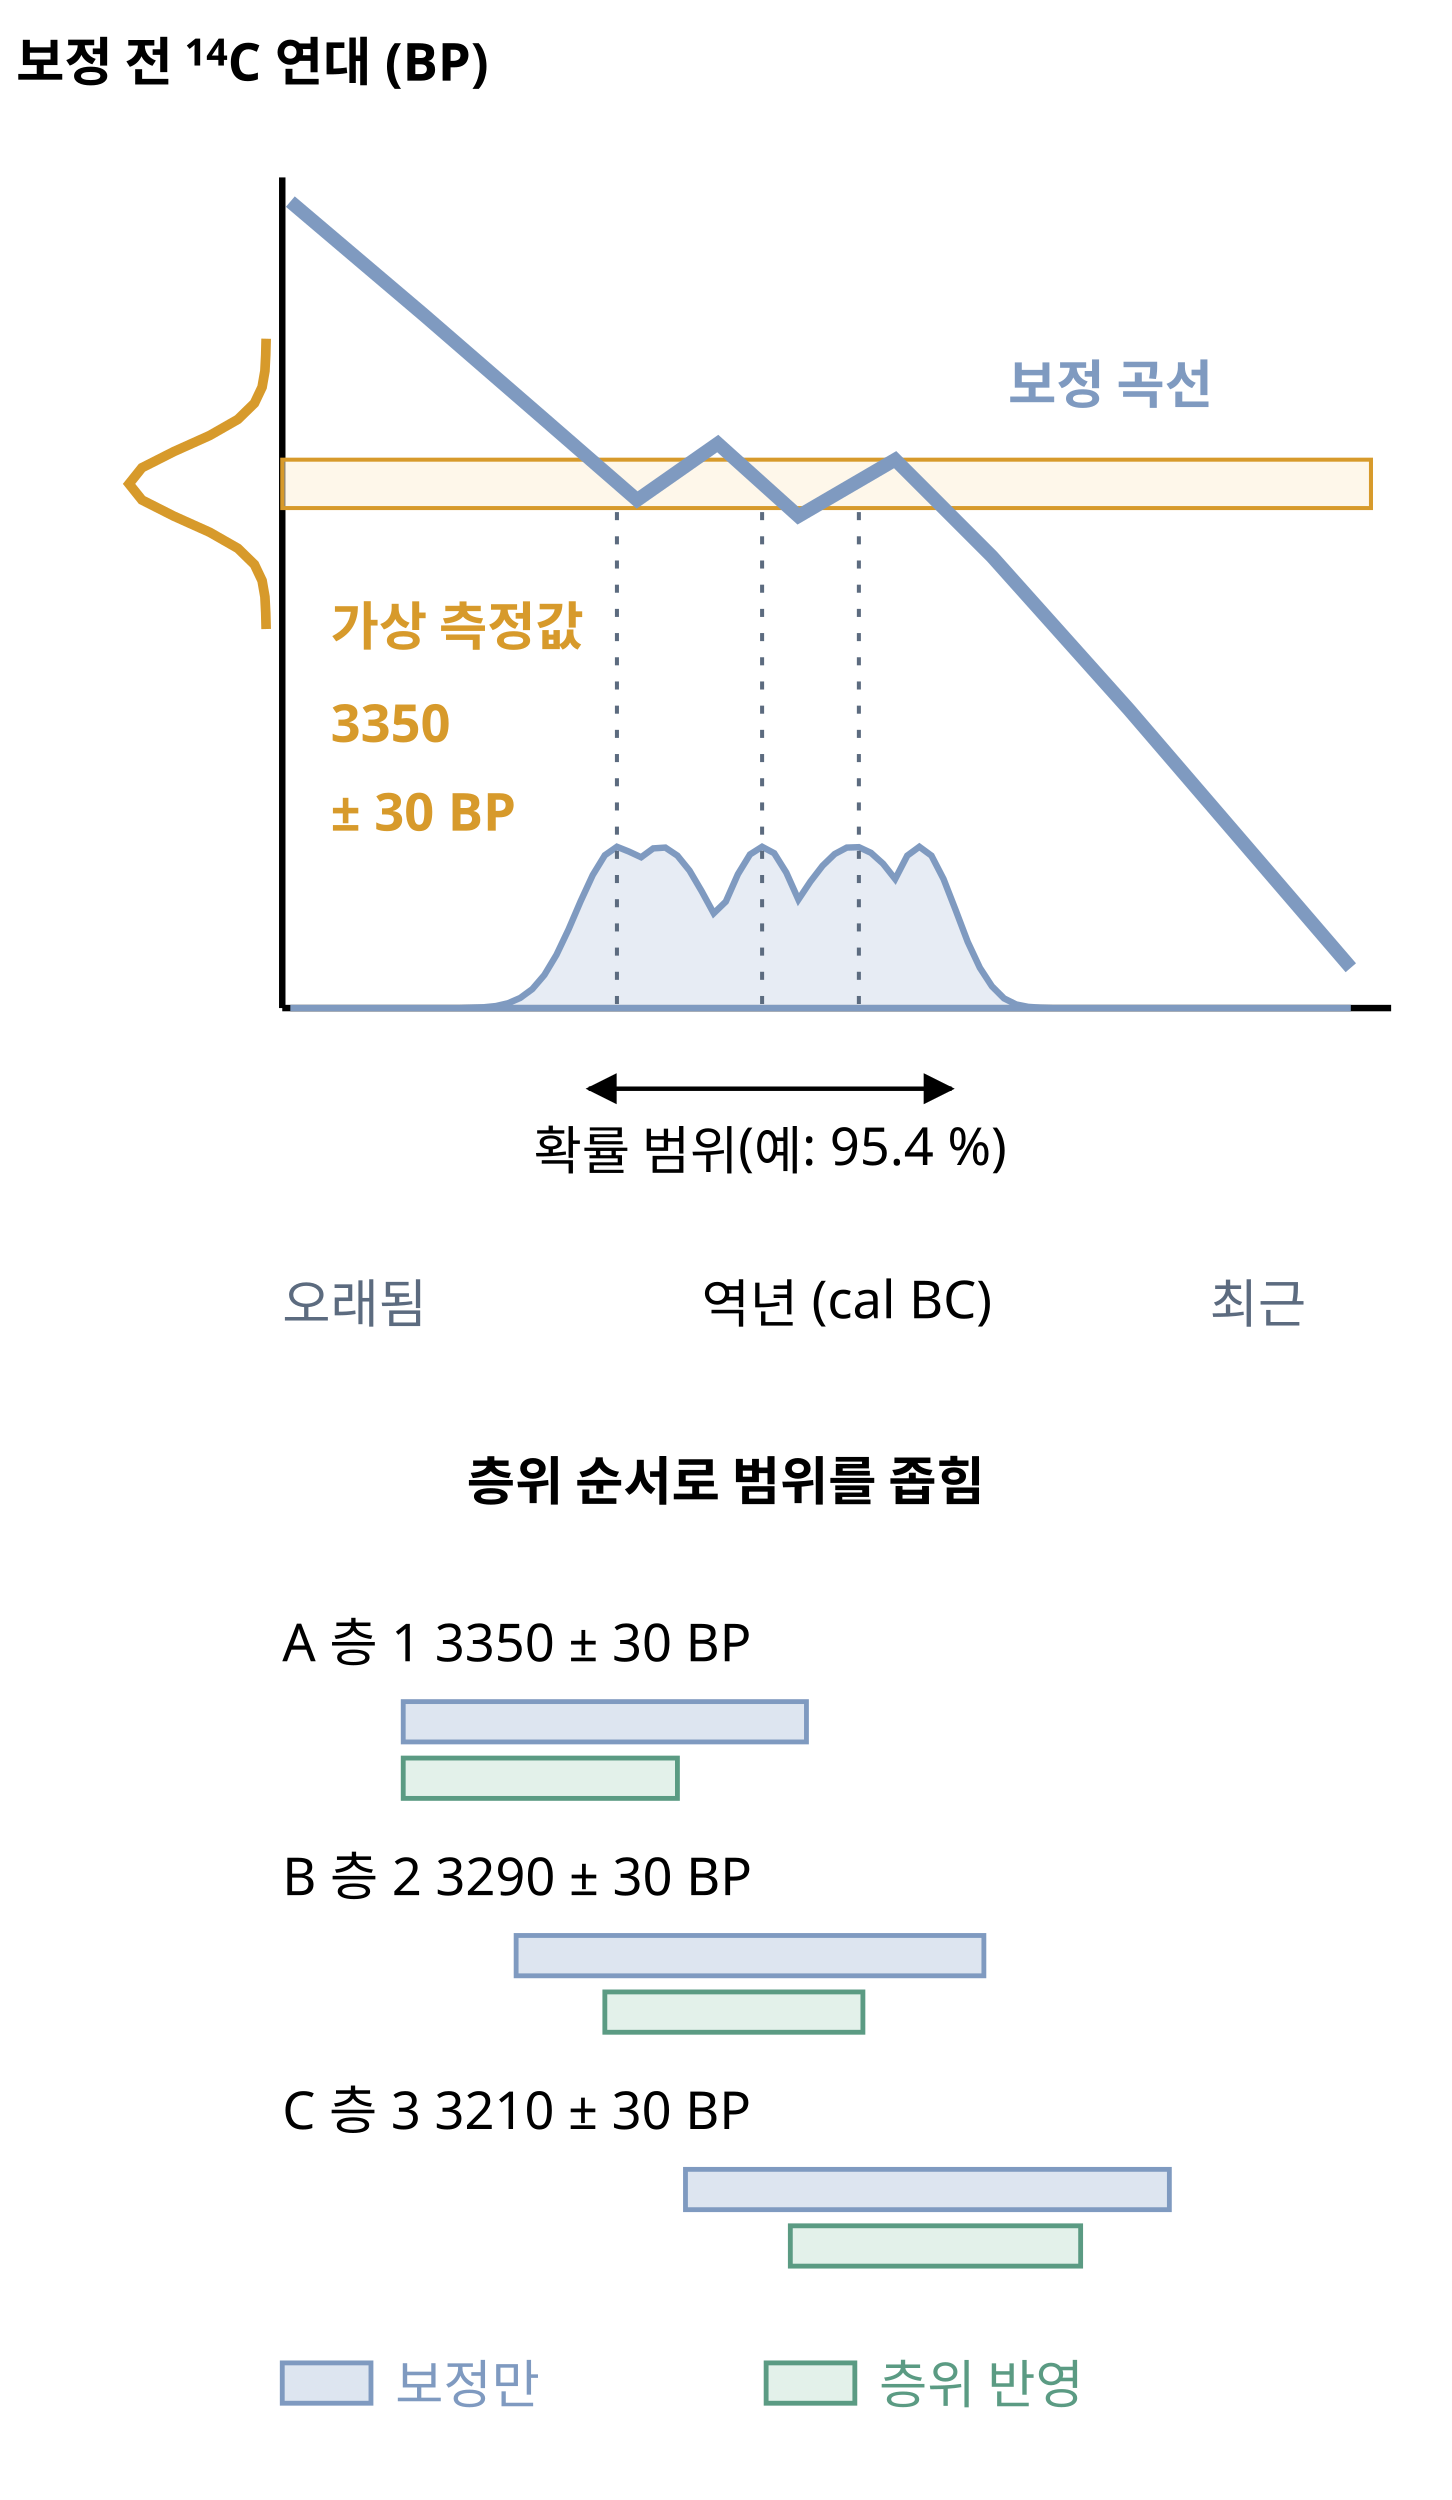
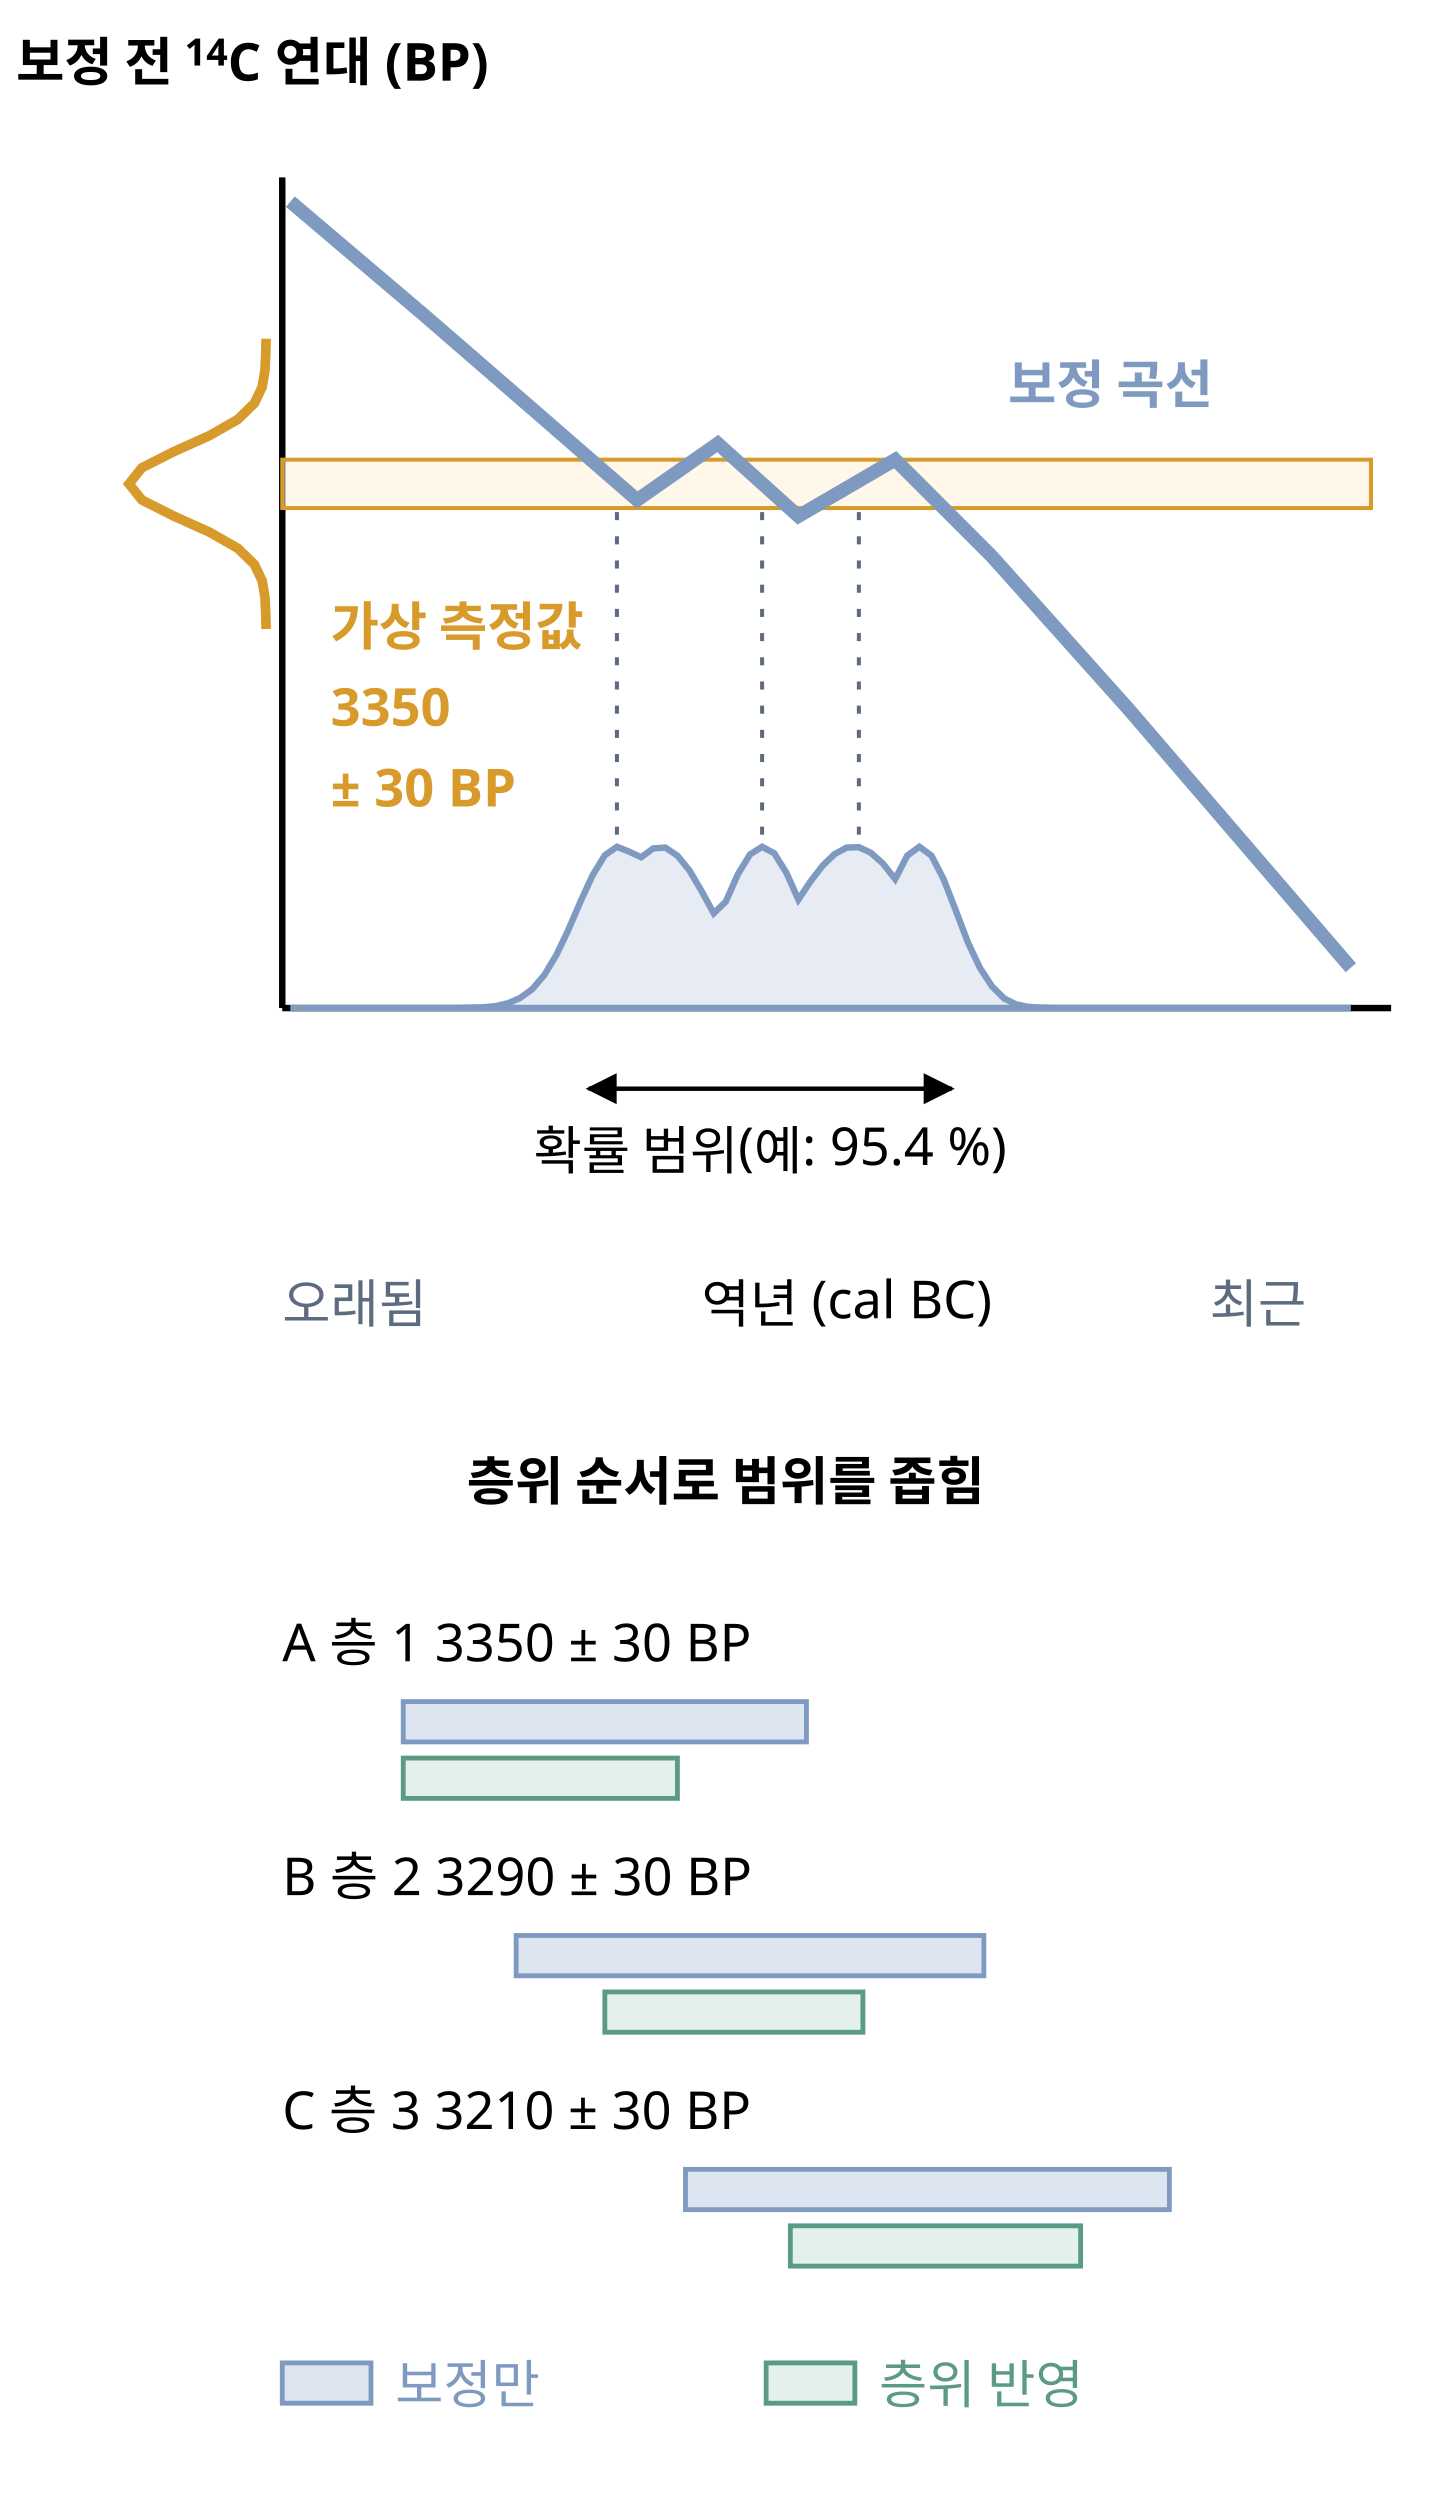
<svg xmlns="http://www.w3.org/2000/svg" class="si si-illus" viewBox="0 0 360 620" style="max-width:360px;color:var(--si-ink,var(--text,#1f2328))" role="img" aria-labelledby="absolute-chronology-t" font-family="'Pretendard','Noto Sans KR','Apple SD Gothic Neo',sans-serif" font-size="13" fill="currentColor">
  <defs>
    <marker id="absolute-chronology-ar" viewBox="0 0 10 10" refX="9" refY="5" markerWidth="7" markerHeight="7" orient="auto-start-reverse">
      <path d="M0,0L10,5L0,10z" style="fill:currentColor" />
    </marker>
  </defs>
  <text x="4" y="20" font-weight="700">보정 전 <tspan baseline-shift="super" font-size="72%">14</tspan>C 연대 (BP)</text>
  <line x1="70" y1="44" x2="70" y2="250" style="stroke:currentColor;fill:none" stroke-width="1.6" />
  <line x1="70" y1="250" x2="345" y2="250" style="stroke:currentColor;fill:none" stroke-width="1.6" />
  <rect x="70" y="114" width="270" height="12" style="stroke:var(--si-amber-s,#d79a2b);fill:var(--si-amber-f,#fdf0d8)" stroke-width="1" fill-opacity="0.55" />
  <polyline points="72,50 105,78 135,104 158,124 178,110 198,128 222,114 246,138 280,176 335,240" style="stroke:var(--si-blue-s,#7f9ac0);fill:none" stroke-width="3.4" />
  <text x="82" y="160" font-weight="700" style="fill:var(--si-amber-s,#d79a2b)">가상 측정값</text>
-   <text x="82" y="184" font-weight="700" style="fill:var(--si-amber-s,#d79a2b)">3350</text>
-   <text x="82" y="206" font-weight="700" style="fill:var(--si-amber-s,#d79a2b)">± 30 BP</text>
+   <text x="82" y="180" font-weight="700" style="fill:var(--si-amber-s,#d79a2b)">3350</text>
+   <text x="82" y="200" font-weight="700" style="fill:var(--si-amber-s,#d79a2b)">± 30 BP</text>
  <text x="250" y="100" font-weight="700" style="fill:var(--si-blue-s,#7f9ac0)">보정 곡선</text>
  <polyline points="66,84 65.9,88 65.7,92 65,96 63.1,100 59,104 52,108 43.1,112 35.2,116 32,120 35.2,124 43.1,128 52,132 59,136 63.1,140 65,144 65.7,148 65.9,152 66,156" style="stroke:var(--si-amber-s,#d79a2b);fill:none" stroke-width="2.4" />
  <polygon points="72,250 72,250 75,250 78,250 81,250 84,250 87,250 90,250 93,250 96,250 99,250 102,250 105,250 108,250 111,250 114,250 117,249.9 120,249.8 123,249.5 126,248.8 129,247.5 132,245.3 135,241.8 138,236.8 141,230.5 144,223.5 147,217 150,212.1 153,210 156,211.2 159,212.6 162,210.4 165,210.2 168,212.2 171,215.9 174,221 177,226.5 180,223.6 183,216.8 186,211.9 189,210 192,211.6 195,216.4 198,223.1 201,218.6 204,214.7 207,211.8 210,210.2 213,210.1 216,211.5 219,214.2 222,218 225,212.2 228,210 231,212.2 234,218 237,225.7 240,233.6 243,240 246,244.6 249,247.6 252,249.1 255,249.7 258,249.9 261,250 264,250 267,250 270,250 273,250 276,250 279,250 282,250 285,250 288,250 291,250 294,250 297,250 300,250 303,250 306,250 309,250 312,250 315,250 318,250 321,250 324,250 327,250 330,250 333,250 335,250" style="stroke:var(--si-blue-s,#7f9ac0);fill:var(--si-blue-f,#dde5f0)" stroke-width="1.6" fill-opacity="0.7" />
-   <line x1="153" y1="127" x2="153" y2="250" style="stroke:var(--si-general,#5c6b7f);fill:none" stroke-width="1" stroke-dasharray="2 4" />
-   <line x1="189" y1="127" x2="189" y2="250" style="stroke:var(--si-general,#5c6b7f);fill:none" stroke-width="1" stroke-dasharray="2 4" />
-   <line x1="213" y1="127" x2="213" y2="250" style="stroke:var(--si-general,#5c6b7f);fill:none" stroke-width="1" stroke-dasharray="2 4" />
+   <line x1="153" y1="127" x2="153" y2="210" style="stroke:var(--si-general,#5c6b7f);fill:none" stroke-width="1" stroke-dasharray="2 4" />
+   <line x1="189" y1="127" x2="189" y2="210" style="stroke:var(--si-general,#5c6b7f);fill:none" stroke-width="1" stroke-dasharray="2 4" />
+   <line x1="213" y1="127" x2="213" y2="210" style="stroke:var(--si-general,#5c6b7f);fill:none" stroke-width="1" stroke-dasharray="2 4" />
  <line x1="146" y1="270" x2="236" y2="270" style="stroke:currentColor;fill:none" stroke-width="1.1" marker-end="url(#absolute-chronology-ar)" marker-start="url(#absolute-chronology-ar)" />
  <text x="191" y="290" text-anchor="middle">확률 범위(예: 95.4 %)</text>
  <text x="70" y="328" style="fill:var(--si-general,#5c6b7f)">오래됨</text>
  <text x="210" y="328" text-anchor="middle">역년 (cal BC)</text>
  <text x="300" y="328" style="fill:var(--si-general,#5c6b7f)">최근</text>
  <text x="180" y="372" text-anchor="middle" font-weight="700">층위 순서로 범위를 좁힘</text>
  <text x="70" y="412">A  층 1  3350 ± 30 BP</text>
  <rect x="100" y="422" width="100" height="10" style="stroke:var(--si-blue-s,#7f9ac0);fill:var(--si-blue-f,#dde5f0)" stroke-width="1.2" />
  <rect x="100" y="436" width="68" height="10" style="stroke:var(--si-green-s,#5b9b83);fill:var(--si-green-f,#e3f1ea)" stroke-width="1.2" />
  <text x="70" y="470">B  층 2  3290 ± 30 BP</text>
  <rect x="128" y="480" width="116" height="10" style="stroke:var(--si-blue-s,#7f9ac0);fill:var(--si-blue-f,#dde5f0)" stroke-width="1.2" />
  <rect x="150" y="494" width="64" height="10" style="stroke:var(--si-green-s,#5b9b83);fill:var(--si-green-f,#e3f1ea)" stroke-width="1.2" />
  <text x="70" y="528">C  층 3  3210 ± 30 BP</text>
  <rect x="170" y="538" width="120" height="10" style="stroke:var(--si-blue-s,#7f9ac0);fill:var(--si-blue-f,#dde5f0)" stroke-width="1.2" />
  <rect x="196" y="552" width="72" height="10" style="stroke:var(--si-green-s,#5b9b83);fill:var(--si-green-f,#e3f1ea)" stroke-width="1.2" />
  <rect x="70" y="586" width="22" height="10" style="stroke:var(--si-blue-s,#7f9ac0);fill:var(--si-blue-f,#dde5f0)" stroke-width="1.2" />
  <text x="98" y="596" style="fill:var(--si-blue-s,#7f9ac0)">보정만</text>
  <rect x="190" y="586" width="22" height="10" style="stroke:var(--si-green-s,#5b9b83);fill:var(--si-green-f,#e3f1ea)" stroke-width="1.2" />
  <text x="218" y="596" style="fill:var(--si-green-s,#5b9b83)">층위 반영</text>
</svg>
